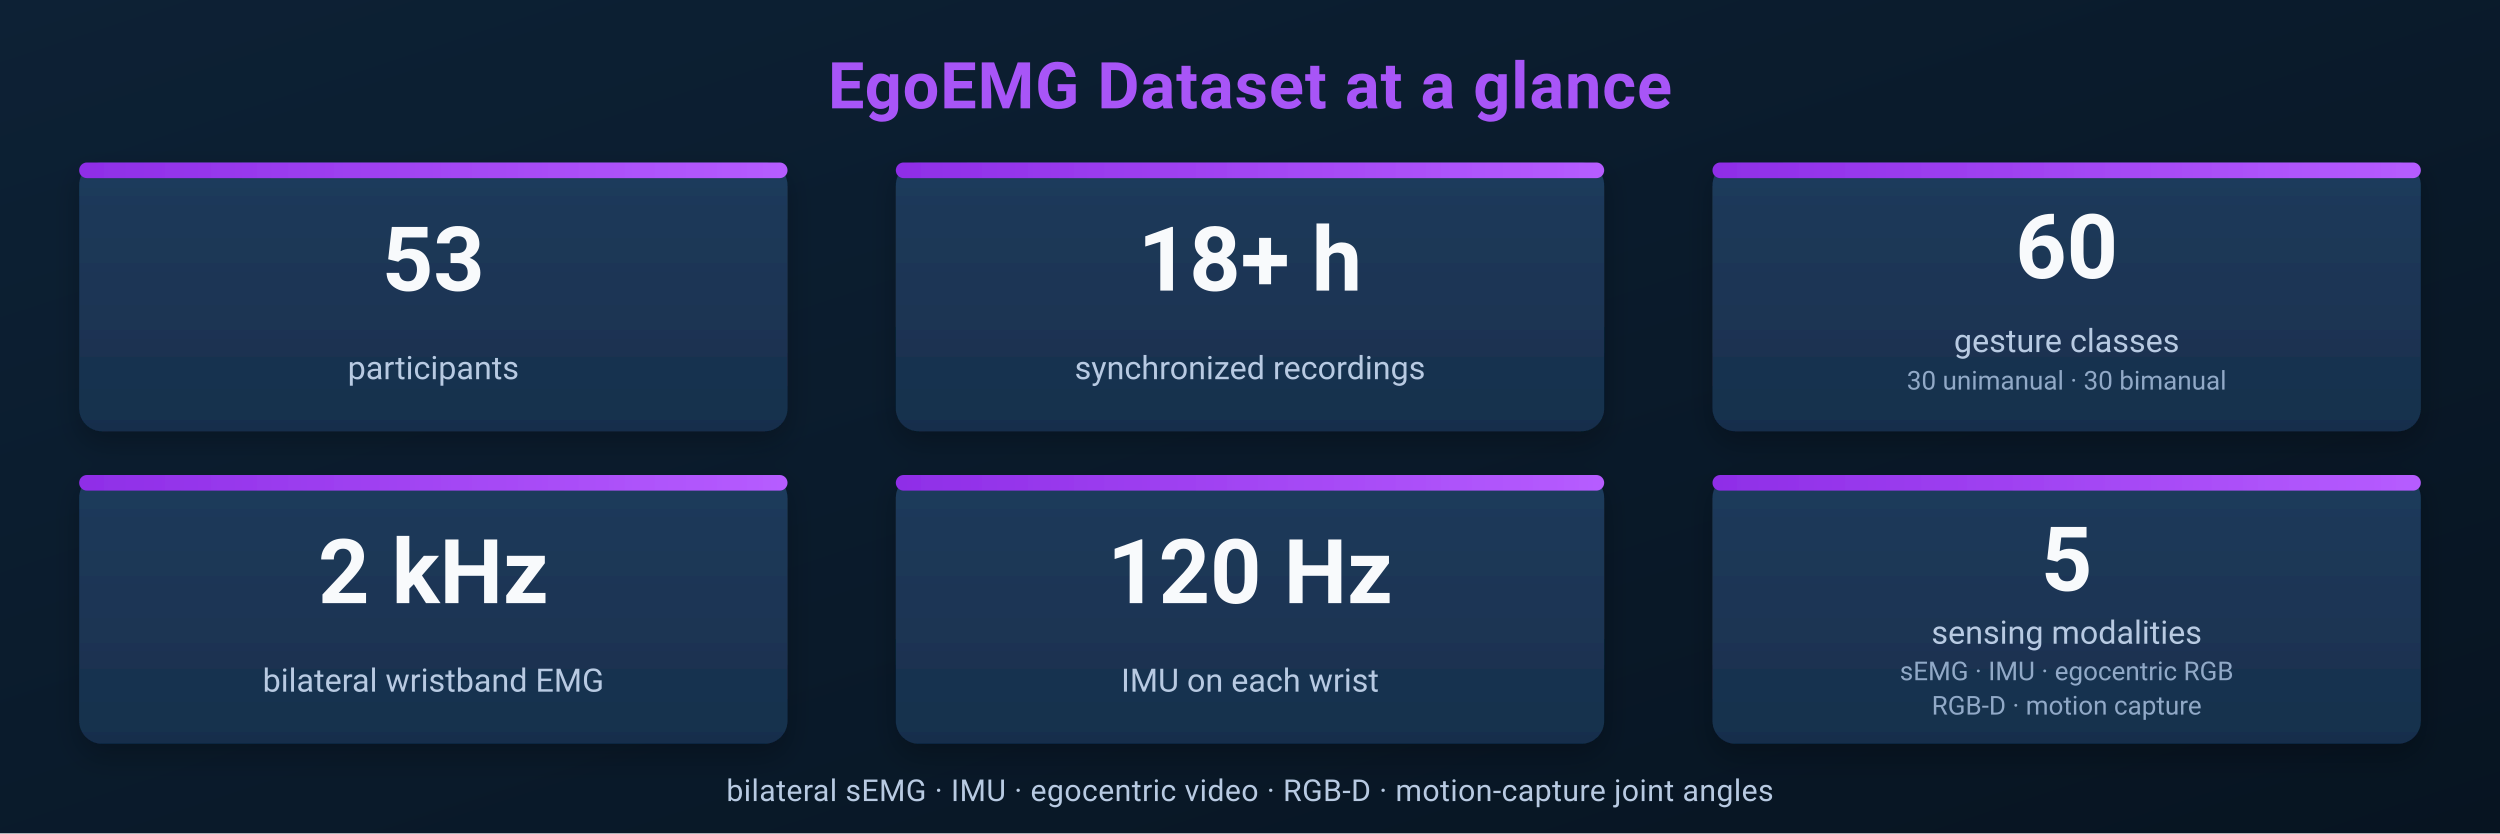
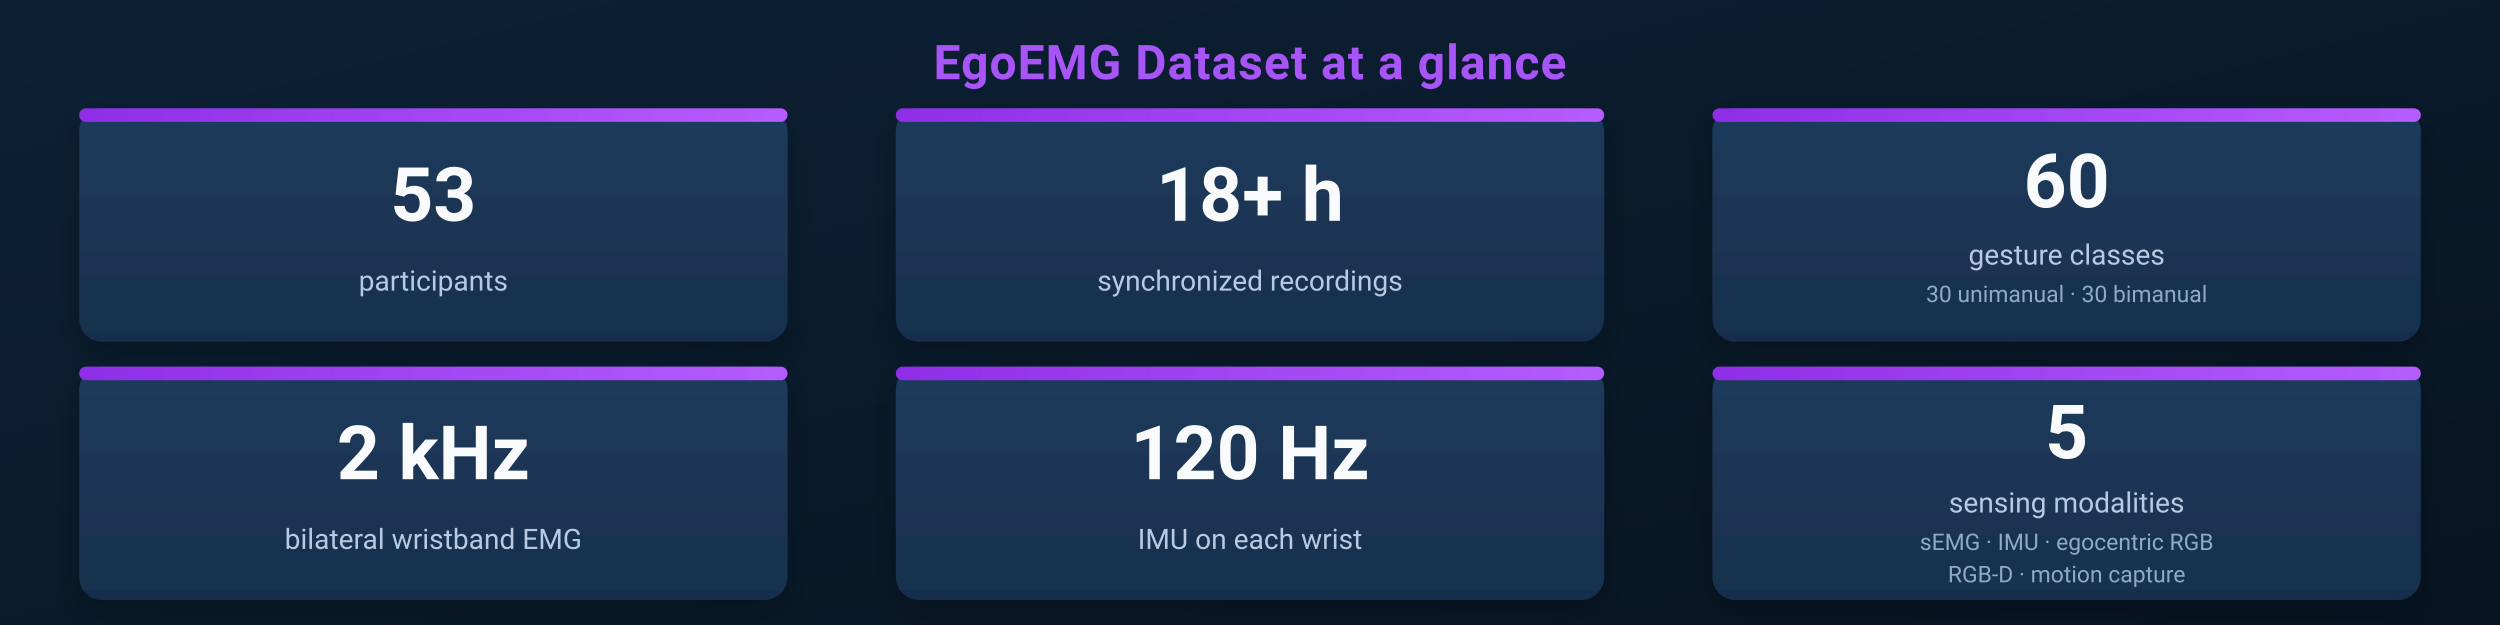
- <svg xmlns="http://www.w3.org/2000/svg" width="2400" height="800" viewBox="0 0 2400 800" role="img" aria-labelledby="title description">
+ <svg xmlns="http://www.w3.org/2000/svg" width="2400" height="600" viewBox="0 0 2400 600" role="img" aria-labelledby="title description">
  <defs>
    <linearGradient id="background" x1="0" y1="0" x2="1" y2="1">
      <stop offset="0" stop-color="#0d2135" />
      <stop offset="1" stop-color="#071421" />
    </linearGradient>
    <linearGradient id="card" x1="0" y1="0" x2="0" y2="1">
      <stop offset="0" stop-color="#203b5c" />
      <stop offset="1" stop-color="#172f4c" />
    </linearGradient>
    <linearGradient id="accent" x1="0" y1="0" x2="1" y2="0">
      <stop offset="0" stop-color="#8f2ee7" />
      <stop offset="1" stop-color="#b65cff" />
    </linearGradient>
    <filter id="shadow" x="-10%" y="-10%" width="120%" height="130%">
      <feDropShadow dx="0" dy="12" stdDeviation="14" flood-color="#000000" flood-opacity="0.24" />
    </filter>
    <style>
-       .title { fill: #a855f7; font-family: 'Segoe UI', Roboto, 'Noto Sans', 'Helvetica Neue', Arial, sans-serif; font-size: 62px; font-weight: 700; letter-spacing: 1px; }
-       .value { fill: #f8fafc; font-family: 'Segoe UI', Roboto, 'Noto Sans', 'Helvetica Neue', Arial, sans-serif; font-size: 86px; font-weight: 700; }
-       .label { fill: #b8cae2; font-family: 'Segoe UI', Roboto, 'Noto Sans', 'Helvetica Neue', Arial, sans-serif; font-size: 31px; font-weight: 400; }
-       .detail { fill: #91a9c7; font-family: 'Segoe UI', Roboto, 'Noto Sans', 'Helvetica Neue', Arial, sans-serif; font-size: 25px; font-weight: 400; }
-       .footer { fill: #b8cae2; font-family: 'Segoe UI', Roboto, 'Noto Sans', 'Helvetica Neue', Arial, sans-serif; font-size: 29px; font-weight: 400; letter-spacing: 0.4px; }
+       .title { fill: #a855f7; font-family: 'Segoe UI', Roboto, 'Noto Sans', 'Helvetica Neue', Arial, sans-serif; font-size: 46px; font-weight: 700; letter-spacing: 1px; }
+       .value { fill: #f8fafc; font-family: 'Segoe UI', Roboto, 'Noto Sans', 'Helvetica Neue', Arial, sans-serif; font-size: 72px; font-weight: 700; }
+       .label { fill: #b8cae2; font-family: 'Segoe UI', Roboto, 'Noto Sans', 'Helvetica Neue', Arial, sans-serif; font-size: 27px; font-weight: 400; }
+       .detail { fill: #91a9c7; font-family: 'Segoe UI', Roboto, 'Noto Sans', 'Helvetica Neue', Arial, sans-serif; font-size: 22px; font-weight: 400; }
    </style>
  </defs>
-   <rect width="2400" height="800" fill="url(#background)" />
-   <text x="1200" y="104" text-anchor="middle" class="title">EgoEMG Dataset at a glance</text>
+   <rect width="2400" height="600" fill="url(#background)" />
+   <text x="1200" y="76" text-anchor="middle" class="title">EgoEMG Dataset at a glance</text>
  <g filter="url(#shadow)">
-     <rect x="76" y="156" width="680" height="258" rx="22" fill="url(#card)" />
-     <rect x="76" y="156" width="680" height="15" rx="7.5" fill="url(#accent)" />
-     <rect x="860" y="156" width="680" height="258" rx="22" fill="url(#card)" />
-     <rect x="860" y="156" width="680" height="15" rx="7.5" fill="url(#accent)" />
-     <rect x="1644" y="156" width="680" height="258" rx="22" fill="url(#card)" />
-     <rect x="1644" y="156" width="680" height="15" rx="7.5" fill="url(#accent)" />
-     <rect x="76" y="456" width="680" height="258" rx="22" fill="url(#card)" />
-     <rect x="76" y="456" width="680" height="15" rx="7.5" fill="url(#accent)" />
-     <rect x="860" y="456" width="680" height="258" rx="22" fill="url(#card)" />
-     <rect x="860" y="456" width="680" height="15" rx="7.5" fill="url(#accent)" />
-     <rect x="1644" y="456" width="680" height="258" rx="22" fill="url(#card)" />
-     <rect x="1644" y="456" width="680" height="15" rx="7.5" fill="url(#accent)" />
+     <rect x="76" y="104" width="680" height="224" rx="22" fill="url(#card)" />
+     <rect x="76" y="104" width="680" height="13" rx="6.5" fill="url(#accent)" />
+     <rect x="860" y="104" width="680" height="224" rx="22" fill="url(#card)" />
+     <rect x="860" y="104" width="680" height="13" rx="6.5" fill="url(#accent)" />
+     <rect x="1644" y="104" width="680" height="224" rx="22" fill="url(#card)" />
+     <rect x="1644" y="104" width="680" height="13" rx="6.5" fill="url(#accent)" />
+     <rect x="76" y="352" width="680" height="224" rx="22" fill="url(#card)" />
+     <rect x="76" y="352" width="680" height="13" rx="6.5" fill="url(#accent)" />
+     <rect x="860" y="352" width="680" height="224" rx="22" fill="url(#card)" />
+     <rect x="860" y="352" width="680" height="13" rx="6.5" fill="url(#accent)" />
+     <rect x="1644" y="352" width="680" height="224" rx="22" fill="url(#card)" />
+     <rect x="1644" y="352" width="680" height="13" rx="6.5" fill="url(#accent)" />
  </g>
  <g text-anchor="middle">
-     <text x="416" y="279" class="value">53</text>
-     <text x="416" y="364" class="label">participants</text>
-     <text x="1200" y="279" class="value">18+ h</text>
-     <text x="1200" y="364" class="label">synchronized recordings</text>
-     <text x="1984" y="267" class="value">60</text>
-     <text x="1984" y="338" class="label">gesture classes</text>
-     <text x="1984" y="374" class="detail">30 unimanual · 30 bimanual</text>
-     <text x="416" y="579" class="value">2 kHz</text>
-     <text x="416" y="664" class="label">bilateral wristband EMG</text>
-     <text x="1200" y="579" class="value">120 Hz</text>
-     <text x="1200" y="664" class="label">IMU on each wrist</text>
-     <text x="1984" y="567" class="value">5</text>
-     <text x="1984" y="618" class="label">sensing modalities</text>
-     <text x="1984" y="653" class="detail">sEMG · IMU · egocentric RGB</text>
-     <text x="1984" y="686" class="detail">RGB-D · motion capture</text>
-     <text x="1200" y="769" class="footer">bilateral sEMG · IMU · egocentric video · RGB-D · motion-capture joint angles</text>
+     <text x="416" y="212" class="value">53</text>
+     <text x="416" y="279" class="label">participants</text>
+     <text x="1200" y="212" class="value">18+ h</text>
+     <text x="1200" y="279" class="label">synchronized recordings</text>
+     <text x="1984" y="199" class="value">60</text>
+     <text x="1984" y="254" class="label">gesture classes</text>
+     <text x="1984" y="290" class="detail">30 unimanual · 30 bimanual</text>
+     <text x="416" y="460" class="value">2 kHz</text>
+     <text x="416" y="527" class="label">bilateral wristband EMG</text>
+     <text x="1200" y="460" class="value">120 Hz</text>
+     <text x="1200" y="527" class="label">IMU on each wrist</text>
+     <text x="1984" y="440" class="value">5</text>
+     <text x="1984" y="492" class="label">sensing modalities</text>
+     <text x="1984" y="528" class="detail">sEMG · IMU · egocentric RGB</text>
+     <text x="1984" y="559" class="detail">RGB-D · motion capture</text>
  </g>
</svg>
